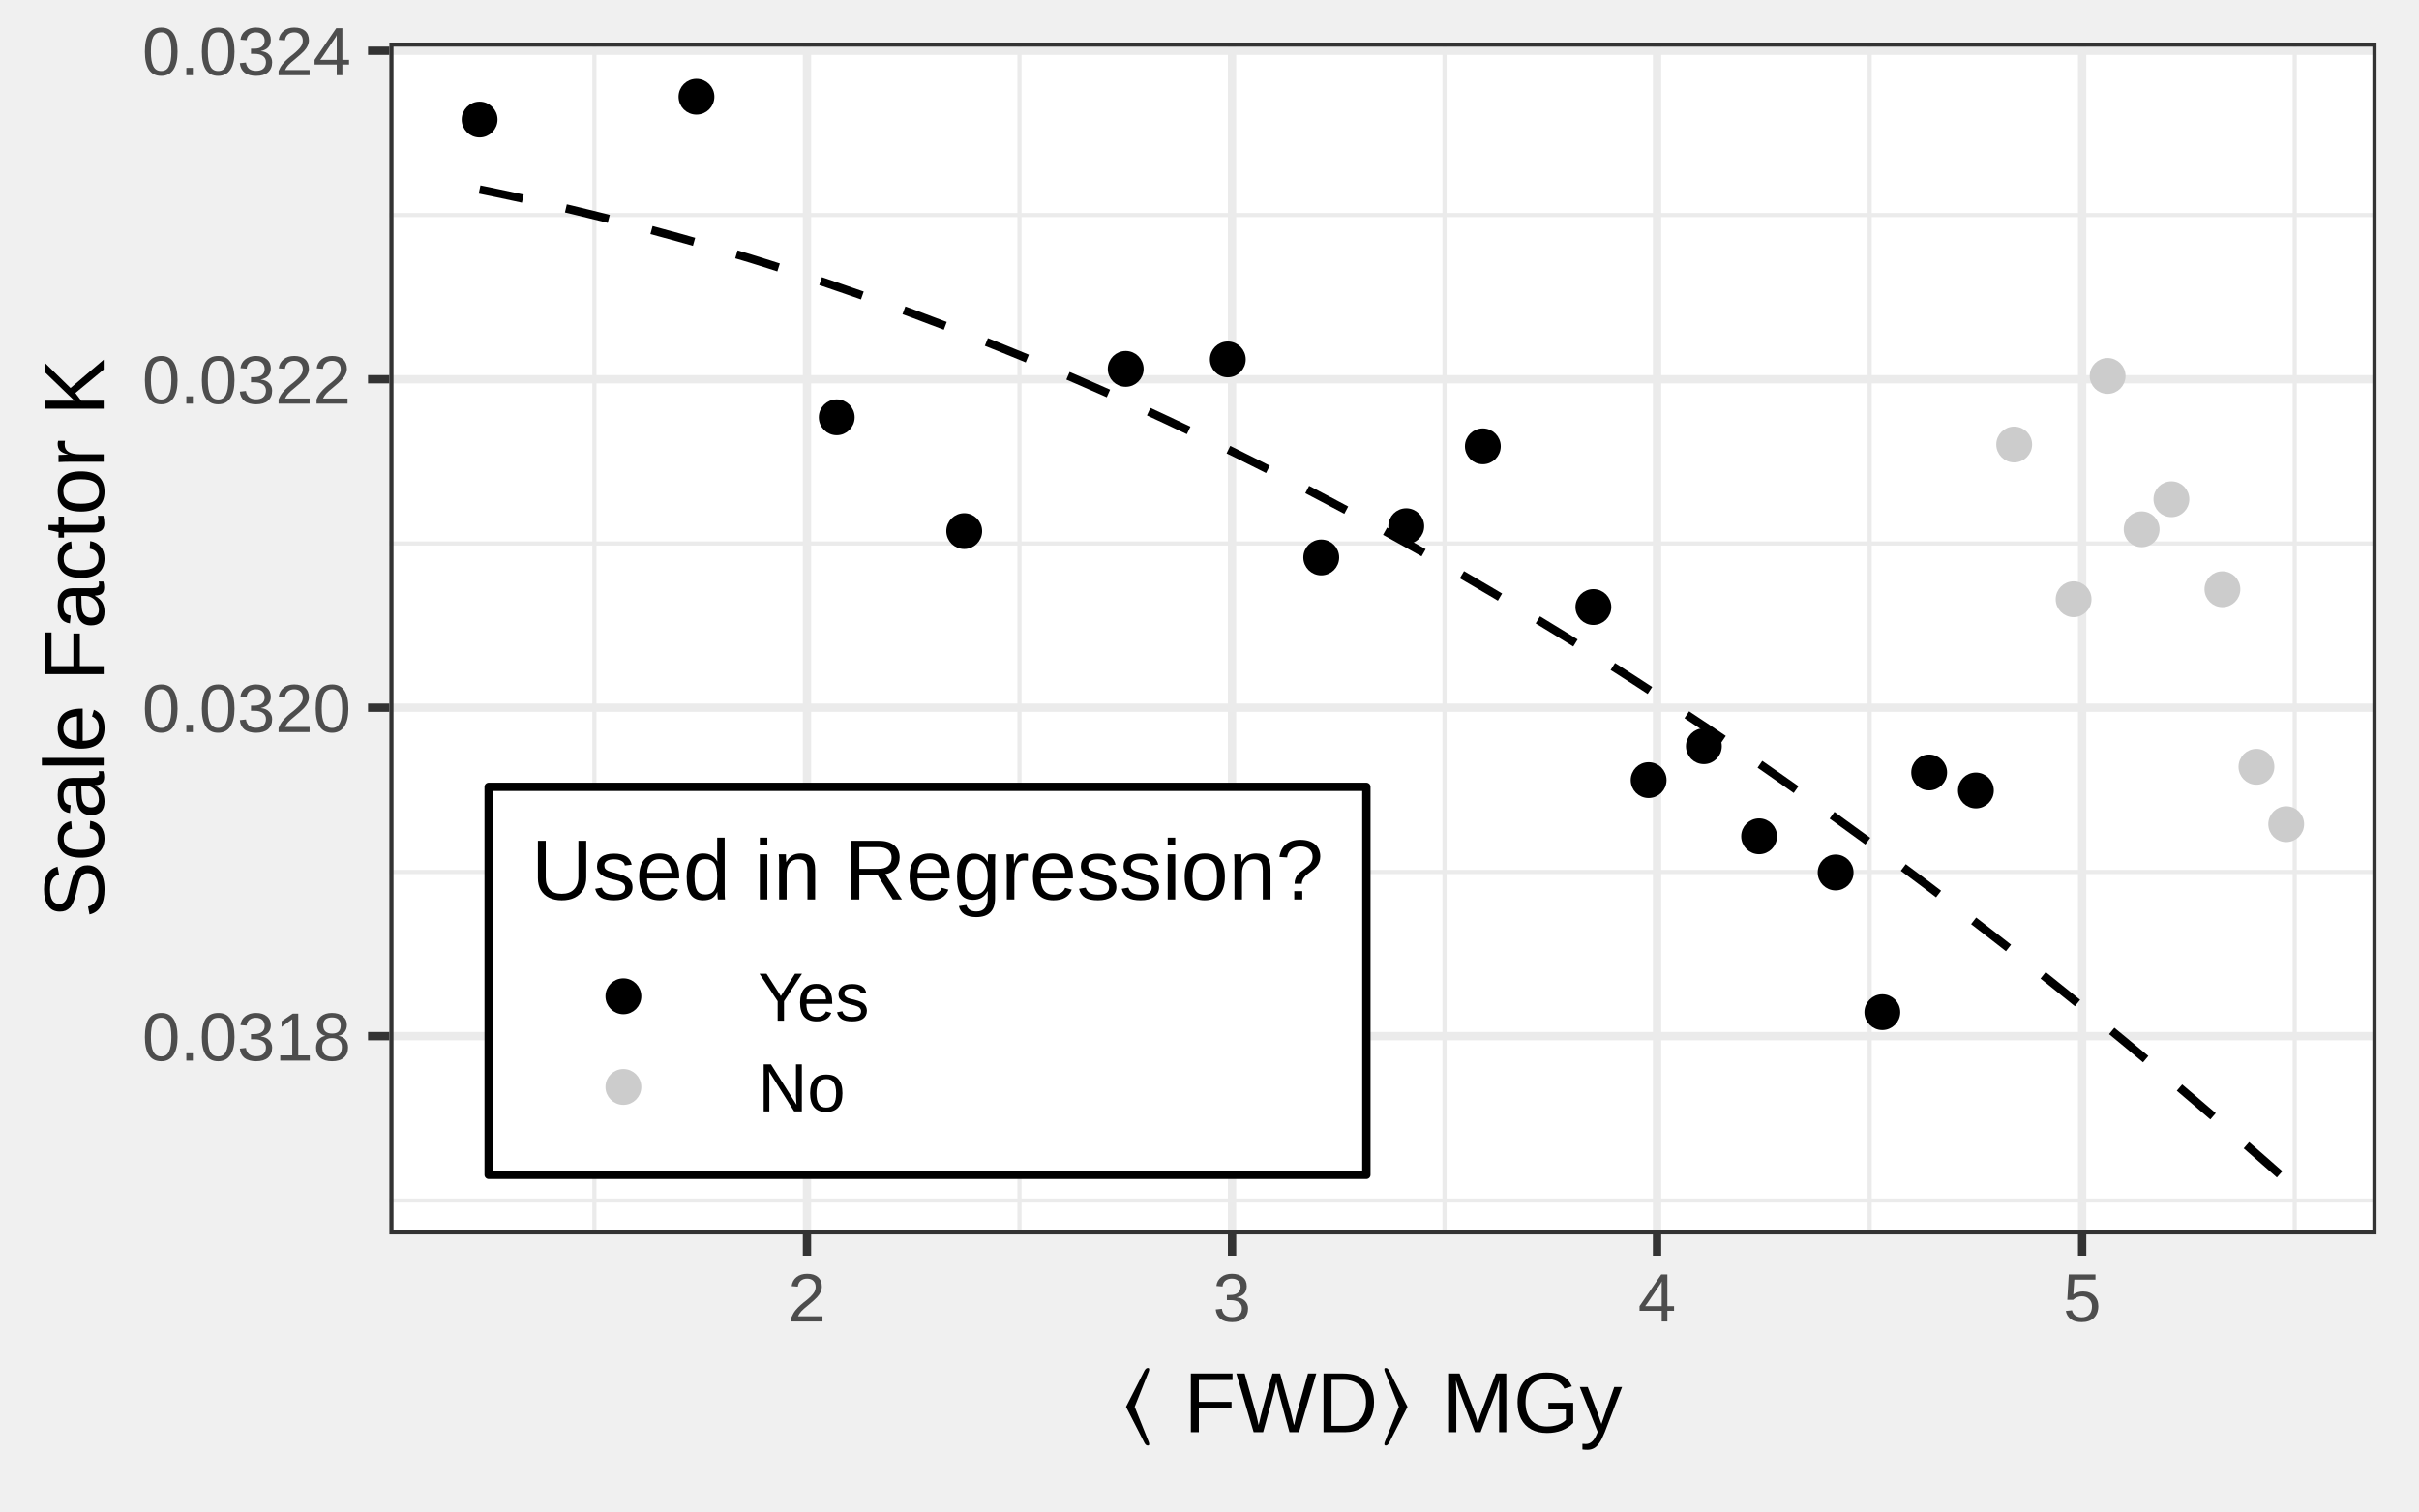
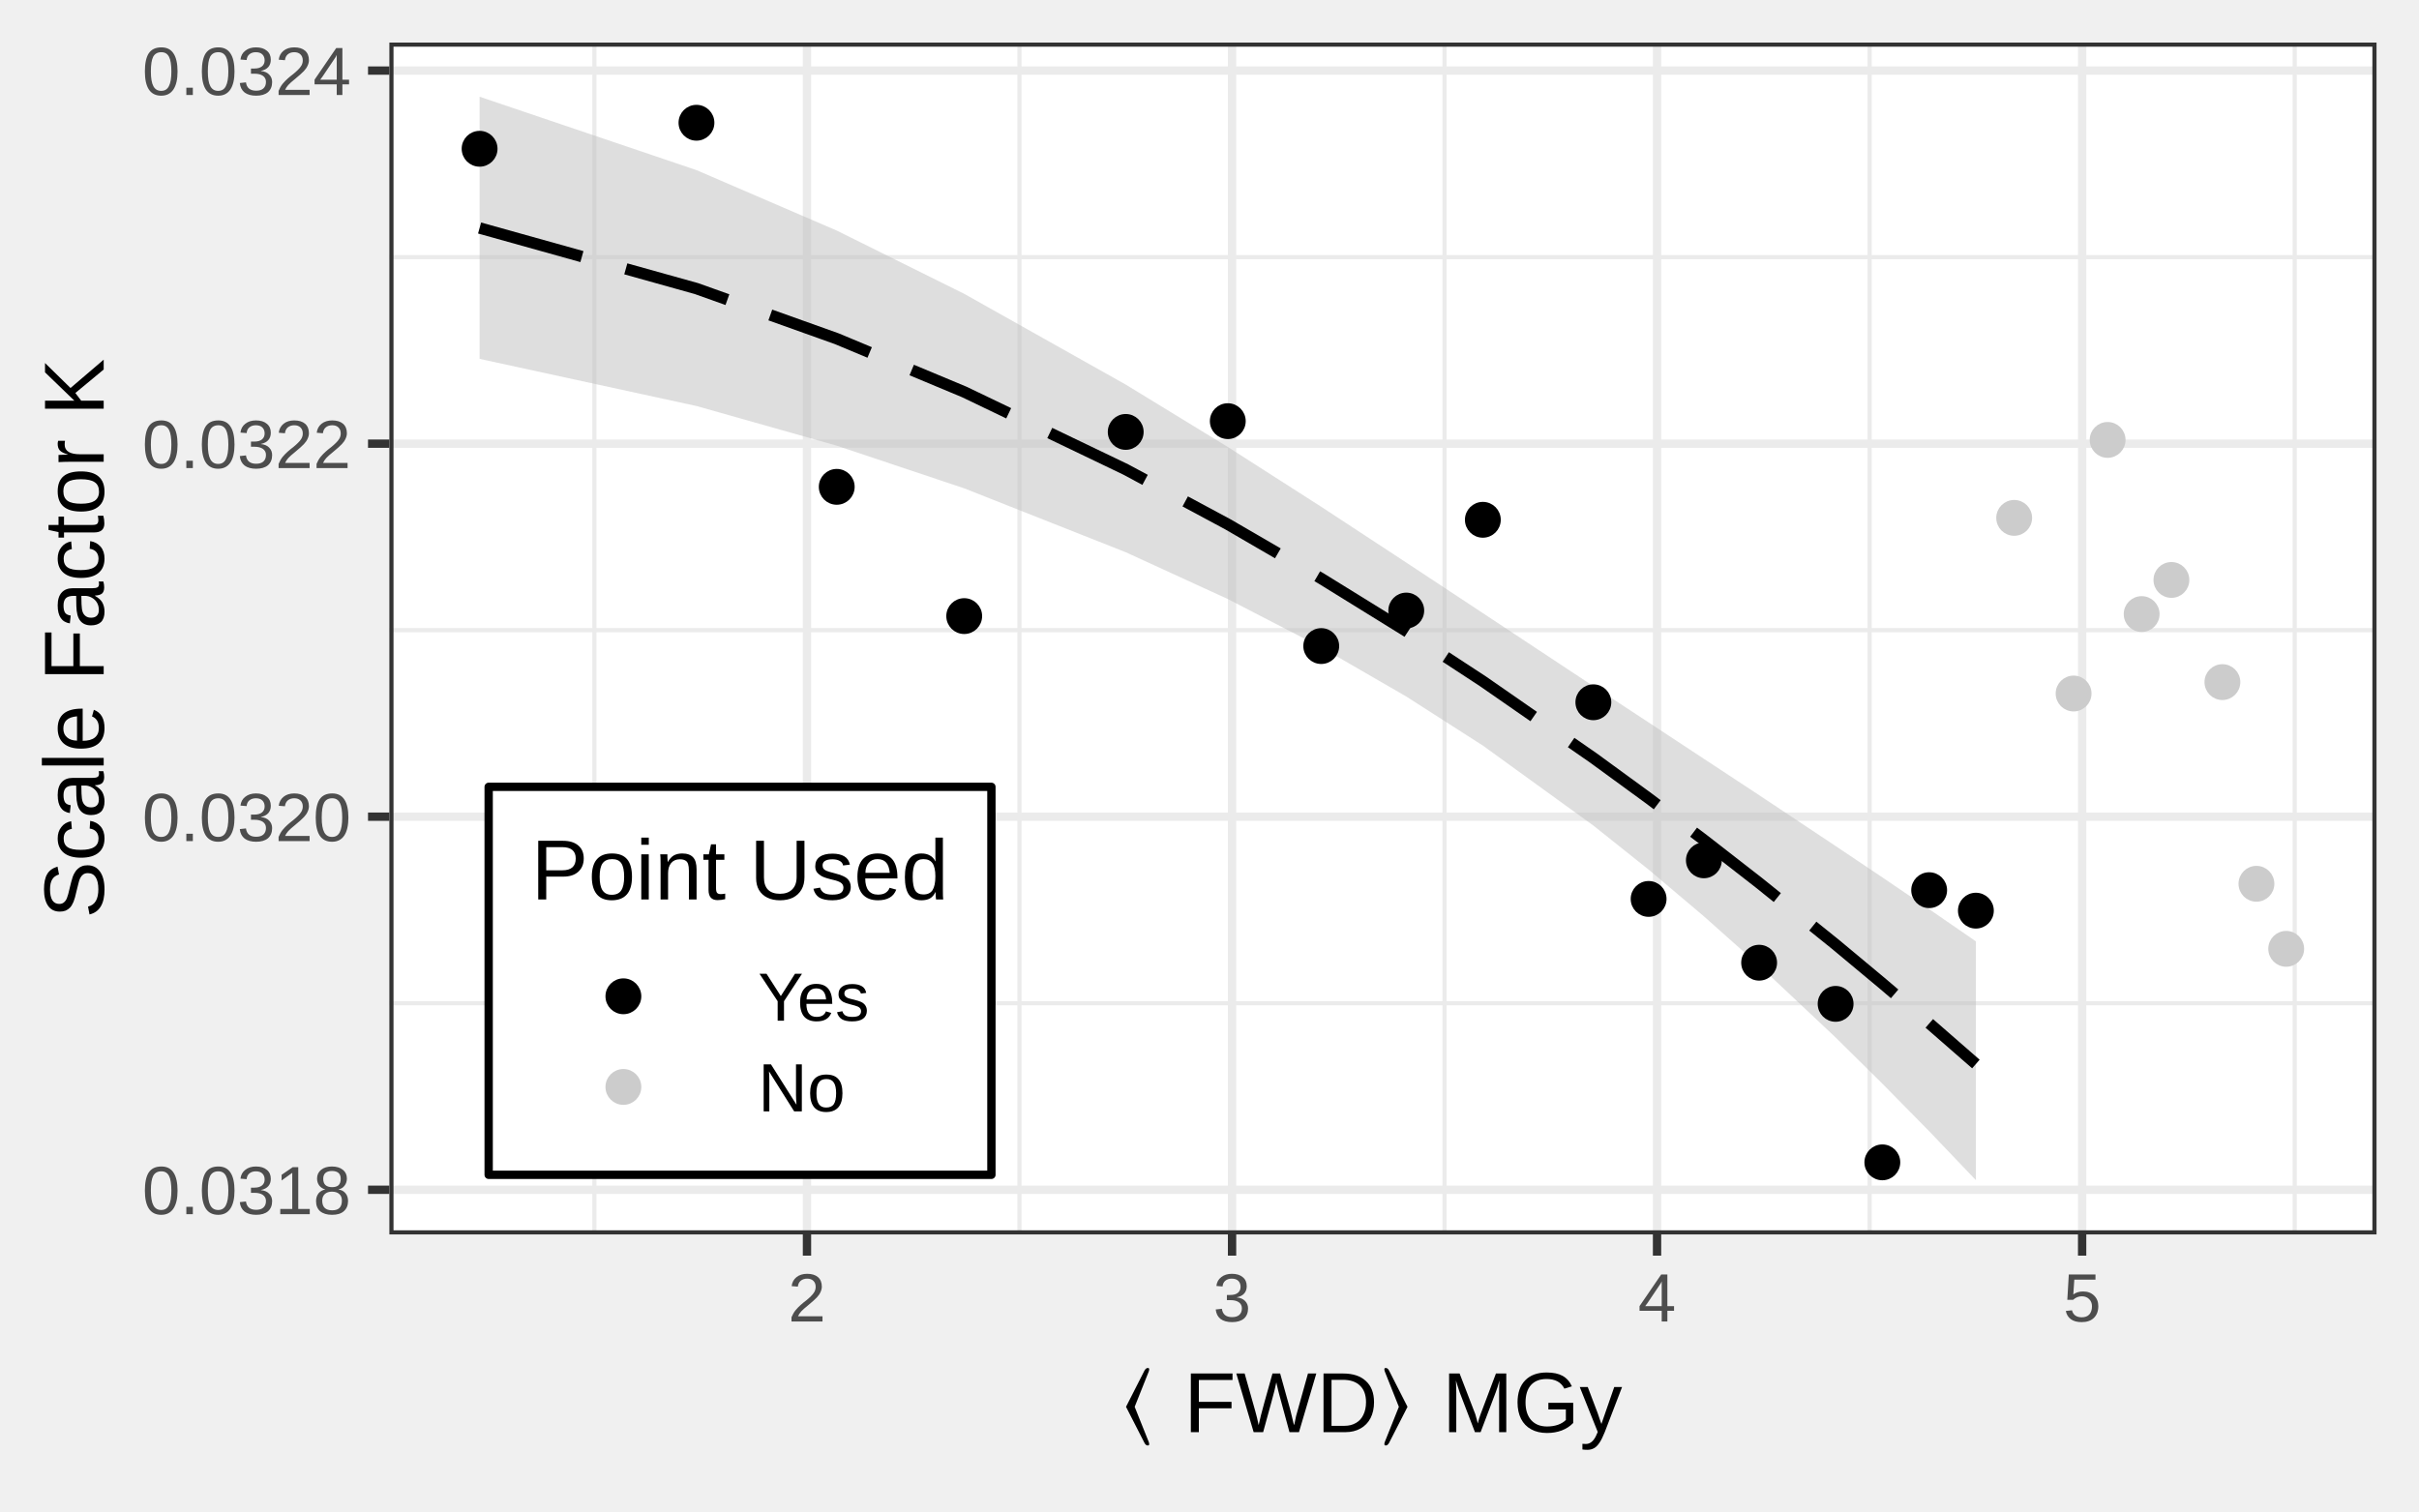
<svg xmlns="http://www.w3.org/2000/svg" width="226.77pt" height="141.73pt" viewBox="0 0 226.77 141.73">
  <g class="svglite">
    <defs>
      <style type="text/css">
    .svglite line, .svglite polyline, .svglite polygon, .svglite path, .svglite rect, .svglite circle {
      fill: none;
      stroke: #000000;
      stroke-linecap: round;
      stroke-linejoin: round;
      stroke-miterlimit: 10.00;
    }
    .svglite text {
      white-space: pre;
    }
    .svglite g.glyphgroup path {
      fill: inherit;
      stroke: none;
    }
  </style>
    </defs>
    <rect width="100%" height="100%" style="stroke: none; fill: none;" />
    <defs>
      <clipPath id="cpMC4wMHwyMjYuNzd8MC4wMHwxNDEuNzM=">
        <rect x="0.00" y="0.00" width="226.77" height="141.73" />
      </clipPath>
    </defs>
    <g clip-path="url(#cpMC4wMHwyMjYuNzd8MC4wMHwxNDEuNzM=)">
</g>
    <defs>
      <clipPath id="cpMzYuNTB8MjIyLjc5fDMuOTl8MTE1Ljc0">
        <rect x="36.50" y="3.99" width="186.29" height="111.76" />
      </clipPath>
    </defs>
    <g clip-path="url(#cpMzYuNTB8MjIyLjc5fDMuOTl8MTE1Ljc0)">
      <rect x="36.50" y="3.99" width="186.29" height="111.76" style="stroke-width: 0.78; stroke: none; fill: #FFFFFF;" />
-       <polyline points="36.50,112.57 222.79,112.57 " style="stroke-width: 0.39; stroke: #EBEBEB; stroke-linecap: butt;" />
-       <polyline points="36.50,81.76 222.79,81.76 " style="stroke-width: 0.39; stroke: #EBEBEB; stroke-linecap: butt;" />
-       <polyline points="36.50,50.96 222.79,50.96 " style="stroke-width: 0.39; stroke: #EBEBEB; stroke-linecap: butt;" />
-       <polyline points="36.50,20.16 222.79,20.16 " style="stroke-width: 0.39; stroke: #EBEBEB; stroke-linecap: butt;" />
+       <polyline points="36.50,94.07 222.79,94.07 " style="stroke-width: 0.39; stroke: #EBEBEB; stroke-linecap: butt;" />
+       <polyline points="36.50,59.09 222.79,59.09 " style="stroke-width: 0.39; stroke: #EBEBEB; stroke-linecap: butt;" />
+       <polyline points="36.50,24.11 222.79,24.11 " style="stroke-width: 0.39; stroke: #EBEBEB; stroke-linecap: butt;" />
      <polyline points="55.72,115.74 55.72,3.99 " style="stroke-width: 0.39; stroke: #EBEBEB; stroke-linecap: butt;" />
      <polyline points="95.57,115.74 95.57,3.99 " style="stroke-width: 0.39; stroke: #EBEBEB; stroke-linecap: butt;" />
      <polyline points="135.42,115.74 135.42,3.99 " style="stroke-width: 0.39; stroke: #EBEBEB; stroke-linecap: butt;" />
      <polyline points="175.27,115.74 175.27,3.99 " style="stroke-width: 0.39; stroke: #EBEBEB; stroke-linecap: butt;" />
      <polyline points="215.12,115.74 215.12,3.99 " style="stroke-width: 0.39; stroke: #EBEBEB; stroke-linecap: butt;" />
-       <polyline points="36.50,97.16 222.79,97.16 " style="stroke-width: 0.78; stroke: #EBEBEB; stroke-linecap: butt;" />
-       <polyline points="36.50,66.36 222.79,66.36 " style="stroke-width: 0.78; stroke: #EBEBEB; stroke-linecap: butt;" />
-       <polyline points="36.50,35.56 222.79,35.56 " style="stroke-width: 0.78; stroke: #EBEBEB; stroke-linecap: butt;" />
-       <polyline points="36.50,4.76 222.79,4.76 " style="stroke-width: 0.78; stroke: #EBEBEB; stroke-linecap: butt;" />
+       <polyline points="36.50,111.56 222.79,111.56 " style="stroke-width: 0.78; stroke: #EBEBEB; stroke-linecap: butt;" />
+       <polyline points="36.50,76.58 222.79,76.58 " style="stroke-width: 0.78; stroke: #EBEBEB; stroke-linecap: butt;" />
+       <polyline points="36.50,41.60 222.79,41.60 " style="stroke-width: 0.78; stroke: #EBEBEB; stroke-linecap: butt;" />
+       <polyline points="36.50,6.62 222.79,6.62 " style="stroke-width: 0.78; stroke: #EBEBEB; stroke-linecap: butt;" />
      <polyline points="75.65,115.74 75.65,3.99 " style="stroke-width: 0.78; stroke: #EBEBEB; stroke-linecap: butt;" />
      <polyline points="115.50,115.74 115.50,3.99 " style="stroke-width: 0.78; stroke: #EBEBEB; stroke-linecap: butt;" />
      <polyline points="155.34,115.74 155.34,3.99 " style="stroke-width: 0.78; stroke: #EBEBEB; stroke-linecap: butt;" />
      <polyline points="195.19,115.74 195.19,3.99 " style="stroke-width: 0.78; stroke: #EBEBEB; stroke-linecap: butt;" />
-       <circle cx="44.96" cy="11.21" r="1.42" style="stroke-width: 0.52; fill: #000000;" />
-       <circle cx="65.29" cy="9.07" r="1.42" style="stroke-width: 0.52; fill: #000000;" />
-       <circle cx="78.44" cy="39.13" r="1.42" style="stroke-width: 0.52; fill: #000000;" />
-       <circle cx="90.39" cy="49.80" r="1.42" style="stroke-width: 0.52; fill: #000000;" />
-       <circle cx="105.53" cy="34.59" r="1.42" style="stroke-width: 0.52; fill: #000000;" />
-       <circle cx="115.10" cy="33.70" r="1.42" style="stroke-width: 0.52; fill: #000000;" />
-       <circle cx="123.86" cy="52.27" r="1.42" style="stroke-width: 0.52; fill: #000000;" />
-       <circle cx="131.83" cy="49.34" r="1.42" style="stroke-width: 0.52; fill: #000000;" />
-       <circle cx="139.01" cy="41.85" r="1.42" style="stroke-width: 0.52; fill: #000000;" />
-       <circle cx="149.37" cy="56.92" r="1.42" style="stroke-width: 0.52; fill: #000000;" />
-       <circle cx="154.55" cy="73.15" r="1.42" style="stroke-width: 0.52; fill: #000000;" />
-       <circle cx="159.73" cy="69.97" r="1.42" style="stroke-width: 0.52; fill: #000000;" />
-       <circle cx="164.91" cy="78.42" r="1.42" style="stroke-width: 0.52; fill: #000000;" />
-       <circle cx="172.08" cy="81.81" r="1.42" style="stroke-width: 0.52; fill: #000000;" />
-       <circle cx="176.46" cy="94.91" r="1.42" style="stroke-width: 0.52; fill: #000000;" />
-       <circle cx="180.85" cy="72.43" r="1.42" style="stroke-width: 0.52; fill: #000000;" />
-       <circle cx="185.23" cy="74.12" r="1.42" style="stroke-width: 0.52; fill: #000000;" />
-       <circle cx="188.82" cy="41.68" r="1.42" style="stroke-width: 0.52; stroke: #CCCCCC; fill: #CCCCCC;" />
-       <circle cx="194.39" cy="56.19" r="1.42" style="stroke-width: 0.52; stroke: #CCCCCC; fill: #CCCCCC;" />
-       <circle cx="197.58" cy="35.25" r="1.42" style="stroke-width: 0.52; stroke: #CCCCCC; fill: #CCCCCC;" />
-       <circle cx="200.77" cy="49.63" r="1.42" style="stroke-width: 0.52; stroke: #CCCCCC; fill: #CCCCCC;" />
-       <circle cx="203.56" cy="46.81" r="1.42" style="stroke-width: 0.52; stroke: #CCCCCC; fill: #CCCCCC;" />
-       <circle cx="208.34" cy="55.25" r="1.42" style="stroke-width: 0.52; stroke: #CCCCCC; fill: #CCCCCC;" />
-       <circle cx="211.53" cy="71.90" r="1.42" style="stroke-width: 0.52; stroke: #CCCCCC; fill: #CCCCCC;" />
-       <circle cx="214.32" cy="77.28" r="1.42" style="stroke-width: 0.52; stroke: #CCCCCC; fill: #CCCCCC;" />
-       <polyline points="44.96,17.77 46.66,18.12 48.35,18.48 50.04,18.85 51.74,19.24 53.43,19.63 55.12,20.04 56.82,20.46 58.51,20.90 60.21,21.34 61.90,21.80 63.59,22.26 65.29,22.74 66.98,23.24 68.67,23.74 70.37,24.25 72.06,24.78 73.75,25.32 75.45,25.87 77.14,26.43 78.83,27.01 80.53,27.60 82.22,28.19 83.92,28.80 85.61,29.42 87.30,30.06 89.00,30.70 90.69,31.36 92.38,32.03 94.08,32.71 95.77,33.40 97.46,34.10 99.16,34.82 100.85,35.55 102.54,36.29 104.24,37.04 105.93,37.80 107.62,38.57 109.32,39.36 111.01,40.16 112.71,40.97 114.40,41.79 116.09,42.62 117.79,43.47 119.48,44.32 121.17,45.19 122.87,46.07 124.56,46.96 126.25,47.86 127.95,48.78 129.64,49.70 131.33,50.64 133.03,51.59 134.72,52.55 136.42,53.52 138.11,54.51 139.80,55.50 141.50,56.51 143.19,57.53 144.88,58.56 146.58,59.60 148.27,60.65 149.96,61.72 151.66,62.79 153.35,63.88 155.04,64.98 156.74,66.09 158.43,67.22 160.13,68.35 161.82,69.50 163.51,70.65 165.21,71.82 166.90,73.00 168.59,74.19 170.29,75.40 171.98,76.61 173.67,77.84 175.37,79.07 177.06,80.32 178.75,81.58 180.45,82.85 182.14,84.14 183.83,85.43 185.53,86.74 187.22,88.05 188.92,89.38 190.61,90.72 192.30,92.07 194.00,93.44 195.69,94.81 197.38,96.19 199.08,97.59 200.77,99.00 202.46,100.42 204.16,101.85 205.85,103.29 207.54,104.74 209.24,106.21 210.93,107.68 212.63,109.17 214.32,110.66 " style="stroke-width: 0.78; stroke-dasharray: 4.14,4.14; stroke-linecap: butt;" />
+       <polygon points="44.96,9.07 65.29,15.95 78.44,21.62 90.39,27.55 105.53,36.06 115.10,41.91 123.86,47.52 131.83,52.75 139.01,57.49 149.37,64.34 154.55,67.74 159.73,71.15 164.91,74.56 172.08,79.33 176.46,82.27 180.85,85.25 185.23,88.27 185.23,110.66 180.85,106.07 176.46,101.61 172.08,97.28 164.91,90.53 159.73,85.92 154.55,81.54 149.37,77.41 139.01,69.91 131.83,65.31 123.86,60.70 115.10,56.17 105.53,51.78 90.39,45.79 78.44,41.79 65.29,38.07 44.96,33.65 " style="stroke-width: 0.00; stroke: none; stroke-linecap: butt; fill: #BEBEBE; fill-opacity: 0.50;" />
+       <polyline points="44.96,9.07 65.29,15.95 78.44,21.62 90.39,27.55 105.53,36.06 115.10,41.91 123.86,47.52 131.83,52.75 139.01,57.49 149.37,64.34 154.55,67.74 159.73,71.15 164.91,74.56 172.08,79.33 176.46,82.27 180.85,85.25 185.23,88.27 " style="stroke-width: 0.78; stroke: none; stroke-linecap: butt;" />
+       <polyline points="185.23,110.66 180.85,106.07 176.46,101.61 172.08,97.28 164.91,90.53 159.73,85.92 154.55,81.54 149.37,77.41 139.01,69.91 131.83,65.31 123.86,60.70 115.10,56.17 105.53,51.78 90.39,45.79 78.44,41.79 65.29,38.07 44.96,33.65 " style="stroke-width: 0.78; stroke: none; stroke-linecap: butt;" />
+       <polyline points="44.96,21.38 65.29,27.06 78.44,31.76 90.39,36.75 105.53,44.02 115.10,49.16 123.86,54.25 131.83,59.18 139.01,63.88 149.37,71.07 154.55,74.85 159.73,78.76 164.91,82.79 172.08,88.56 176.46,92.21 180.85,95.95 185.23,99.77 " style="stroke-width: 1.07; stroke-dasharray: 9.96,4.27; stroke-linecap: butt;" />
+       <circle cx="44.96" cy="13.95" r="1.42" style="stroke-width: 0.52; fill: #000000;" />
+       <circle cx="65.29" cy="11.51" r="1.42" style="stroke-width: 0.52; fill: #000000;" />
+       <circle cx="78.44" cy="45.65" r="1.42" style="stroke-width: 0.52; fill: #000000;" />
+       <circle cx="90.39" cy="57.77" r="1.42" style="stroke-width: 0.52; fill: #000000;" />
+       <circle cx="105.53" cy="40.50" r="1.42" style="stroke-width: 0.52; fill: #000000;" />
+       <circle cx="115.10" cy="39.49" r="1.42" style="stroke-width: 0.52; fill: #000000;" />
+       <circle cx="123.86" cy="60.58" r="1.42" style="stroke-width: 0.52; fill: #000000;" />
+       <circle cx="131.83" cy="57.25" r="1.42" style="stroke-width: 0.52; fill: #000000;" />
+       <circle cx="139.01" cy="48.74" r="1.42" style="stroke-width: 0.52; fill: #000000;" />
+       <circle cx="149.37" cy="65.85" r="1.42" style="stroke-width: 0.52; fill: #000000;" />
+       <circle cx="154.55" cy="84.29" r="1.42" style="stroke-width: 0.52; fill: #000000;" />
+       <circle cx="159.73" cy="80.67" r="1.42" style="stroke-width: 0.52; fill: #000000;" />
+       <circle cx="164.91" cy="90.27" r="1.42" style="stroke-width: 0.52; fill: #000000;" />
+       <circle cx="172.08" cy="94.13" r="1.42" style="stroke-width: 0.52; fill: #000000;" />
+       <circle cx="176.46" cy="108.99" r="1.42" style="stroke-width: 0.52; fill: #000000;" />
+       <circle cx="180.85" cy="83.47" r="1.42" style="stroke-width: 0.52; fill: #000000;" />
+       <circle cx="185.23" cy="85.39" r="1.42" style="stroke-width: 0.52; fill: #000000;" />
+       <circle cx="188.82" cy="48.56" r="1.42" style="stroke-width: 0.52; stroke: #CCCCCC; fill: #CCCCCC;" />
+       <circle cx="194.39" cy="65.03" r="1.42" style="stroke-width: 0.52; stroke: #CCCCCC; fill: #CCCCCC;" />
+       <circle cx="197.58" cy="41.25" r="1.42" style="stroke-width: 0.52; stroke: #CCCCCC; fill: #CCCCCC;" />
+       <circle cx="200.77" cy="57.58" r="1.42" style="stroke-width: 0.52; stroke: #CCCCCC; fill: #CCCCCC;" />
+       <circle cx="203.56" cy="54.38" r="1.42" style="stroke-width: 0.52; stroke: #CCCCCC; fill: #CCCCCC;" />
+       <circle cx="208.34" cy="63.96" r="1.42" style="stroke-width: 0.52; stroke: #CCCCCC; fill: #CCCCCC;" />
+       <circle cx="211.53" cy="82.87" r="1.42" style="stroke-width: 0.52; stroke: #CCCCCC; fill: #CCCCCC;" />
+       <circle cx="214.32" cy="88.97" r="1.42" style="stroke-width: 0.52; stroke: #CCCCCC; fill: #CCCCCC;" />
      <rect x="36.50" y="3.99" width="186.29" height="111.76" style="stroke-width: 0.78; stroke: #333333;" />
    </g>
    <g clip-path="url(#cpMC4wMHwyMjYuNzd8MC4wMHwxNDEuNzM=)">
-       <text x="32.91" y="99.45" text-anchor="end" style="font-size: 6.40px;fill: #4D4D4D; font-family: &quot;Arial&quot;;" textLength="19.52px" lengthAdjust="spacingAndGlyphs">0.0318</text>
-       <text x="32.91" y="68.65" text-anchor="end" style="font-size: 6.40px;fill: #4D4D4D; font-family: &quot;Arial&quot;;" textLength="19.52px" lengthAdjust="spacingAndGlyphs">0.0320</text>
-       <text x="32.91" y="37.85" text-anchor="end" style="font-size: 6.40px;fill: #4D4D4D; font-family: &quot;Arial&quot;;" textLength="19.52px" lengthAdjust="spacingAndGlyphs">0.0322</text>
-       <text x="32.91" y="7.05" text-anchor="end" style="font-size: 6.40px;fill: #4D4D4D; font-family: &quot;Arial&quot;;" textLength="19.52px" lengthAdjust="spacingAndGlyphs">0.0324</text>
-       <polyline points="34.50,97.16 36.50,97.16 " style="stroke-width: 0.78; stroke: #333333; stroke-linecap: butt;" />
-       <polyline points="34.50,66.36 36.50,66.36 " style="stroke-width: 0.78; stroke: #333333; stroke-linecap: butt;" />
-       <polyline points="34.50,35.56 36.50,35.56 " style="stroke-width: 0.78; stroke: #333333; stroke-linecap: butt;" />
-       <polyline points="34.50,4.76 36.50,4.76 " style="stroke-width: 0.78; stroke: #333333; stroke-linecap: butt;" />
+       <text x="32.91" y="113.85" text-anchor="end" style="font-size: 6.40px;fill: #4D4D4D; font-family: &quot;Arial&quot;;" textLength="19.52px" lengthAdjust="spacingAndGlyphs">0.0318</text>
+       <text x="32.91" y="78.87" text-anchor="end" style="font-size: 6.40px;fill: #4D4D4D; font-family: &quot;Arial&quot;;" textLength="19.52px" lengthAdjust="spacingAndGlyphs">0.0320</text>
+       <text x="32.91" y="43.89" text-anchor="end" style="font-size: 6.40px;fill: #4D4D4D; font-family: &quot;Arial&quot;;" textLength="19.52px" lengthAdjust="spacingAndGlyphs">0.0322</text>
+       <text x="32.91" y="8.91" text-anchor="end" style="font-size: 6.40px;fill: #4D4D4D; font-family: &quot;Arial&quot;;" textLength="19.52px" lengthAdjust="spacingAndGlyphs">0.0324</text>
+       <polyline points="34.50,111.56 36.50,111.56 " style="stroke-width: 0.78; stroke: #333333; stroke-linecap: butt;" />
+       <polyline points="34.50,76.58 36.50,76.58 " style="stroke-width: 0.78; stroke: #333333; stroke-linecap: butt;" />
+       <polyline points="34.50,41.60 36.50,41.60 " style="stroke-width: 0.78; stroke: #333333; stroke-linecap: butt;" />
+       <polyline points="34.50,6.62 36.50,6.62 " style="stroke-width: 0.78; stroke: #333333; stroke-linecap: butt;" />
      <polyline points="75.65,117.74 75.65,115.74 " style="stroke-width: 0.78; stroke: #333333; stroke-linecap: butt;" />
      <polyline points="115.50,117.74 115.50,115.74 " style="stroke-width: 0.78; stroke: #333333; stroke-linecap: butt;" />
      <polyline points="155.34,117.74 155.34,115.74 " style="stroke-width: 0.78; stroke: #333333; stroke-linecap: butt;" />
      <polyline points="195.19,117.74 195.19,115.74 " style="stroke-width: 0.78; stroke: #333333; stroke-linecap: butt;" />
      <text x="75.65" y="123.91" text-anchor="middle" style="font-size: 6.40px;fill: #4D4D4D; font-family: &quot;Arial&quot;;" textLength="3.55px" lengthAdjust="spacingAndGlyphs">2</text>
      <text x="115.50" y="123.91" text-anchor="middle" style="font-size: 6.40px;fill: #4D4D4D; font-family: &quot;Arial&quot;;" textLength="3.55px" lengthAdjust="spacingAndGlyphs">3</text>
      <text x="155.34" y="123.91" text-anchor="middle" style="font-size: 6.40px;fill: #4D4D4D; font-family: &quot;Arial&quot;;" textLength="3.55px" lengthAdjust="spacingAndGlyphs">4</text>
      <text x="195.19" y="123.91" text-anchor="middle" style="font-size: 6.40px;fill: #4D4D4D; font-family: &quot;Arial&quot;;" textLength="3.55px" lengthAdjust="spacingAndGlyphs">5</text>
      <text x="104.98" y="134.29" style="font-size: 10.00px; font-family: &quot;Symbol&quot;;" textLength="3.30px" lengthAdjust="spacingAndGlyphs">〈</text>
      <text x="110.98" y="134.29" style="font-size: 8.00px; font-family: &quot;Arial&quot;;" textLength="18.22px" lengthAdjust="spacingAndGlyphs">FWD</text>
      <text x="129.20" y="134.29" style="font-size: 10.00px; font-family: &quot;Symbol&quot;;" textLength="3.30px" lengthAdjust="spacingAndGlyphs">〉</text>
      <text x="135.19" y="134.29" style="font-size: 8.00px; font-family: &quot;Arial&quot;;" textLength="19.11px" lengthAdjust="spacingAndGlyphs"> MGy</text>
      <text transform="translate(9.72,59.87) rotate(-90)" text-anchor="middle" style="font-size: 8.00px; font-family: &quot;Arial&quot;;" textLength="52.50px" lengthAdjust="spacingAndGlyphs">Scale Factor K</text>
-       <rect x="45.81" y="73.78" width="82.28" height="36.38" style="stroke-width: 0.78; fill: #FFFFFF;" />
-       <text x="49.80" y="84.34" style="font-size: 8.00px; font-family: &quot;Arial&quot;;" textLength="74.31px" lengthAdjust="spacingAndGlyphs">Used in Regression?</text>
+       <rect x="45.81" y="73.78" width="47.13" height="36.38" style="stroke-width: 0.78; fill: #FFFFFF;" />
+       <text x="49.80" y="84.34" style="font-size: 8.00px; font-family: &quot;Arial&quot;;" textLength="39.16px" lengthAdjust="spacingAndGlyphs">Point Used</text>
      <rect x="49.80" y="89.16" width="17.28" height="8.50" style="stroke-width: 0.78; stroke: none; fill: #FFFFFF;" />
      <circle cx="58.44" cy="93.42" r="1.42" style="stroke-width: 0.52; fill: #000000;" />
      <rect x="49.80" y="97.67" width="17.28" height="8.50" style="stroke-width: 0.78; stroke: none; fill: #FFFFFF;" />
      <circle cx="58.44" cy="101.92" r="1.42" style="stroke-width: 0.52; stroke: #CCCCCC; fill: #CCCCCC;" />
      <text x="71.06" y="95.71" style="font-size: 6.40px; font-family: &quot;Arial&quot;;" textLength="10.42px" lengthAdjust="spacingAndGlyphs">Yes</text>
      <text x="71.06" y="104.21" style="font-size: 6.40px; font-family: &quot;Arial&quot;;" textLength="8.16px" lengthAdjust="spacingAndGlyphs">No</text>
    </g>
  </g>
</svg>
